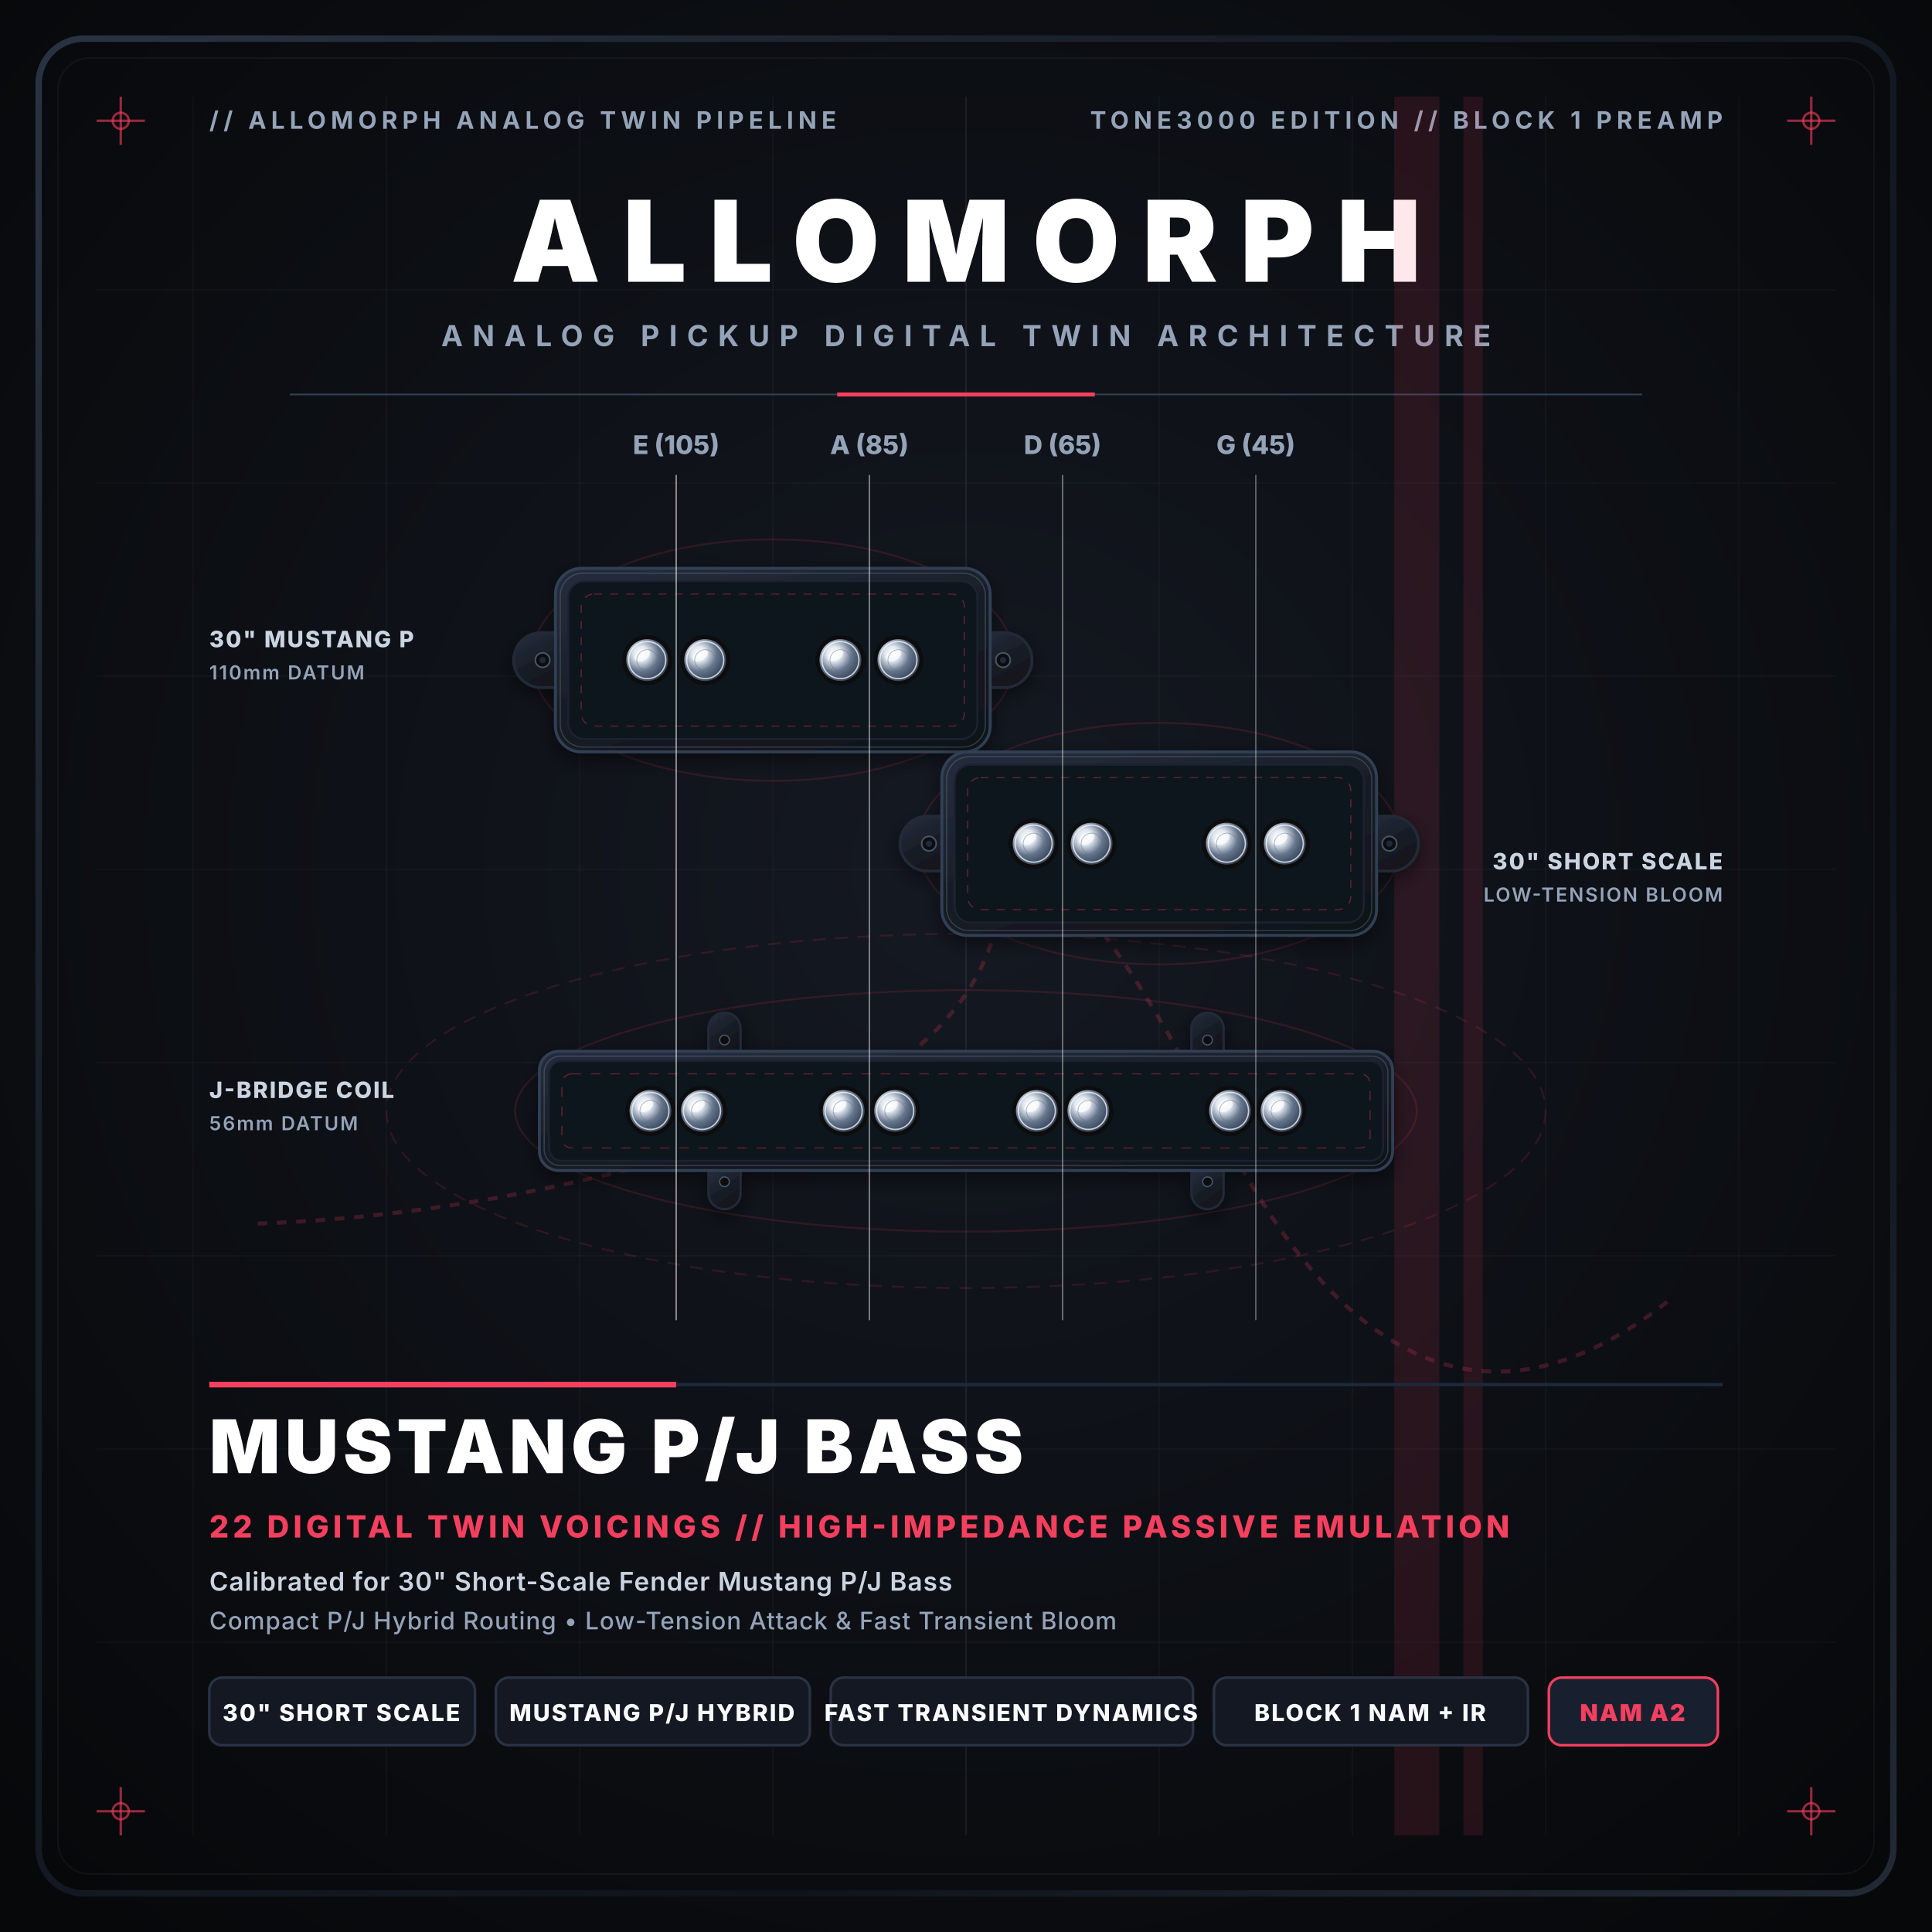
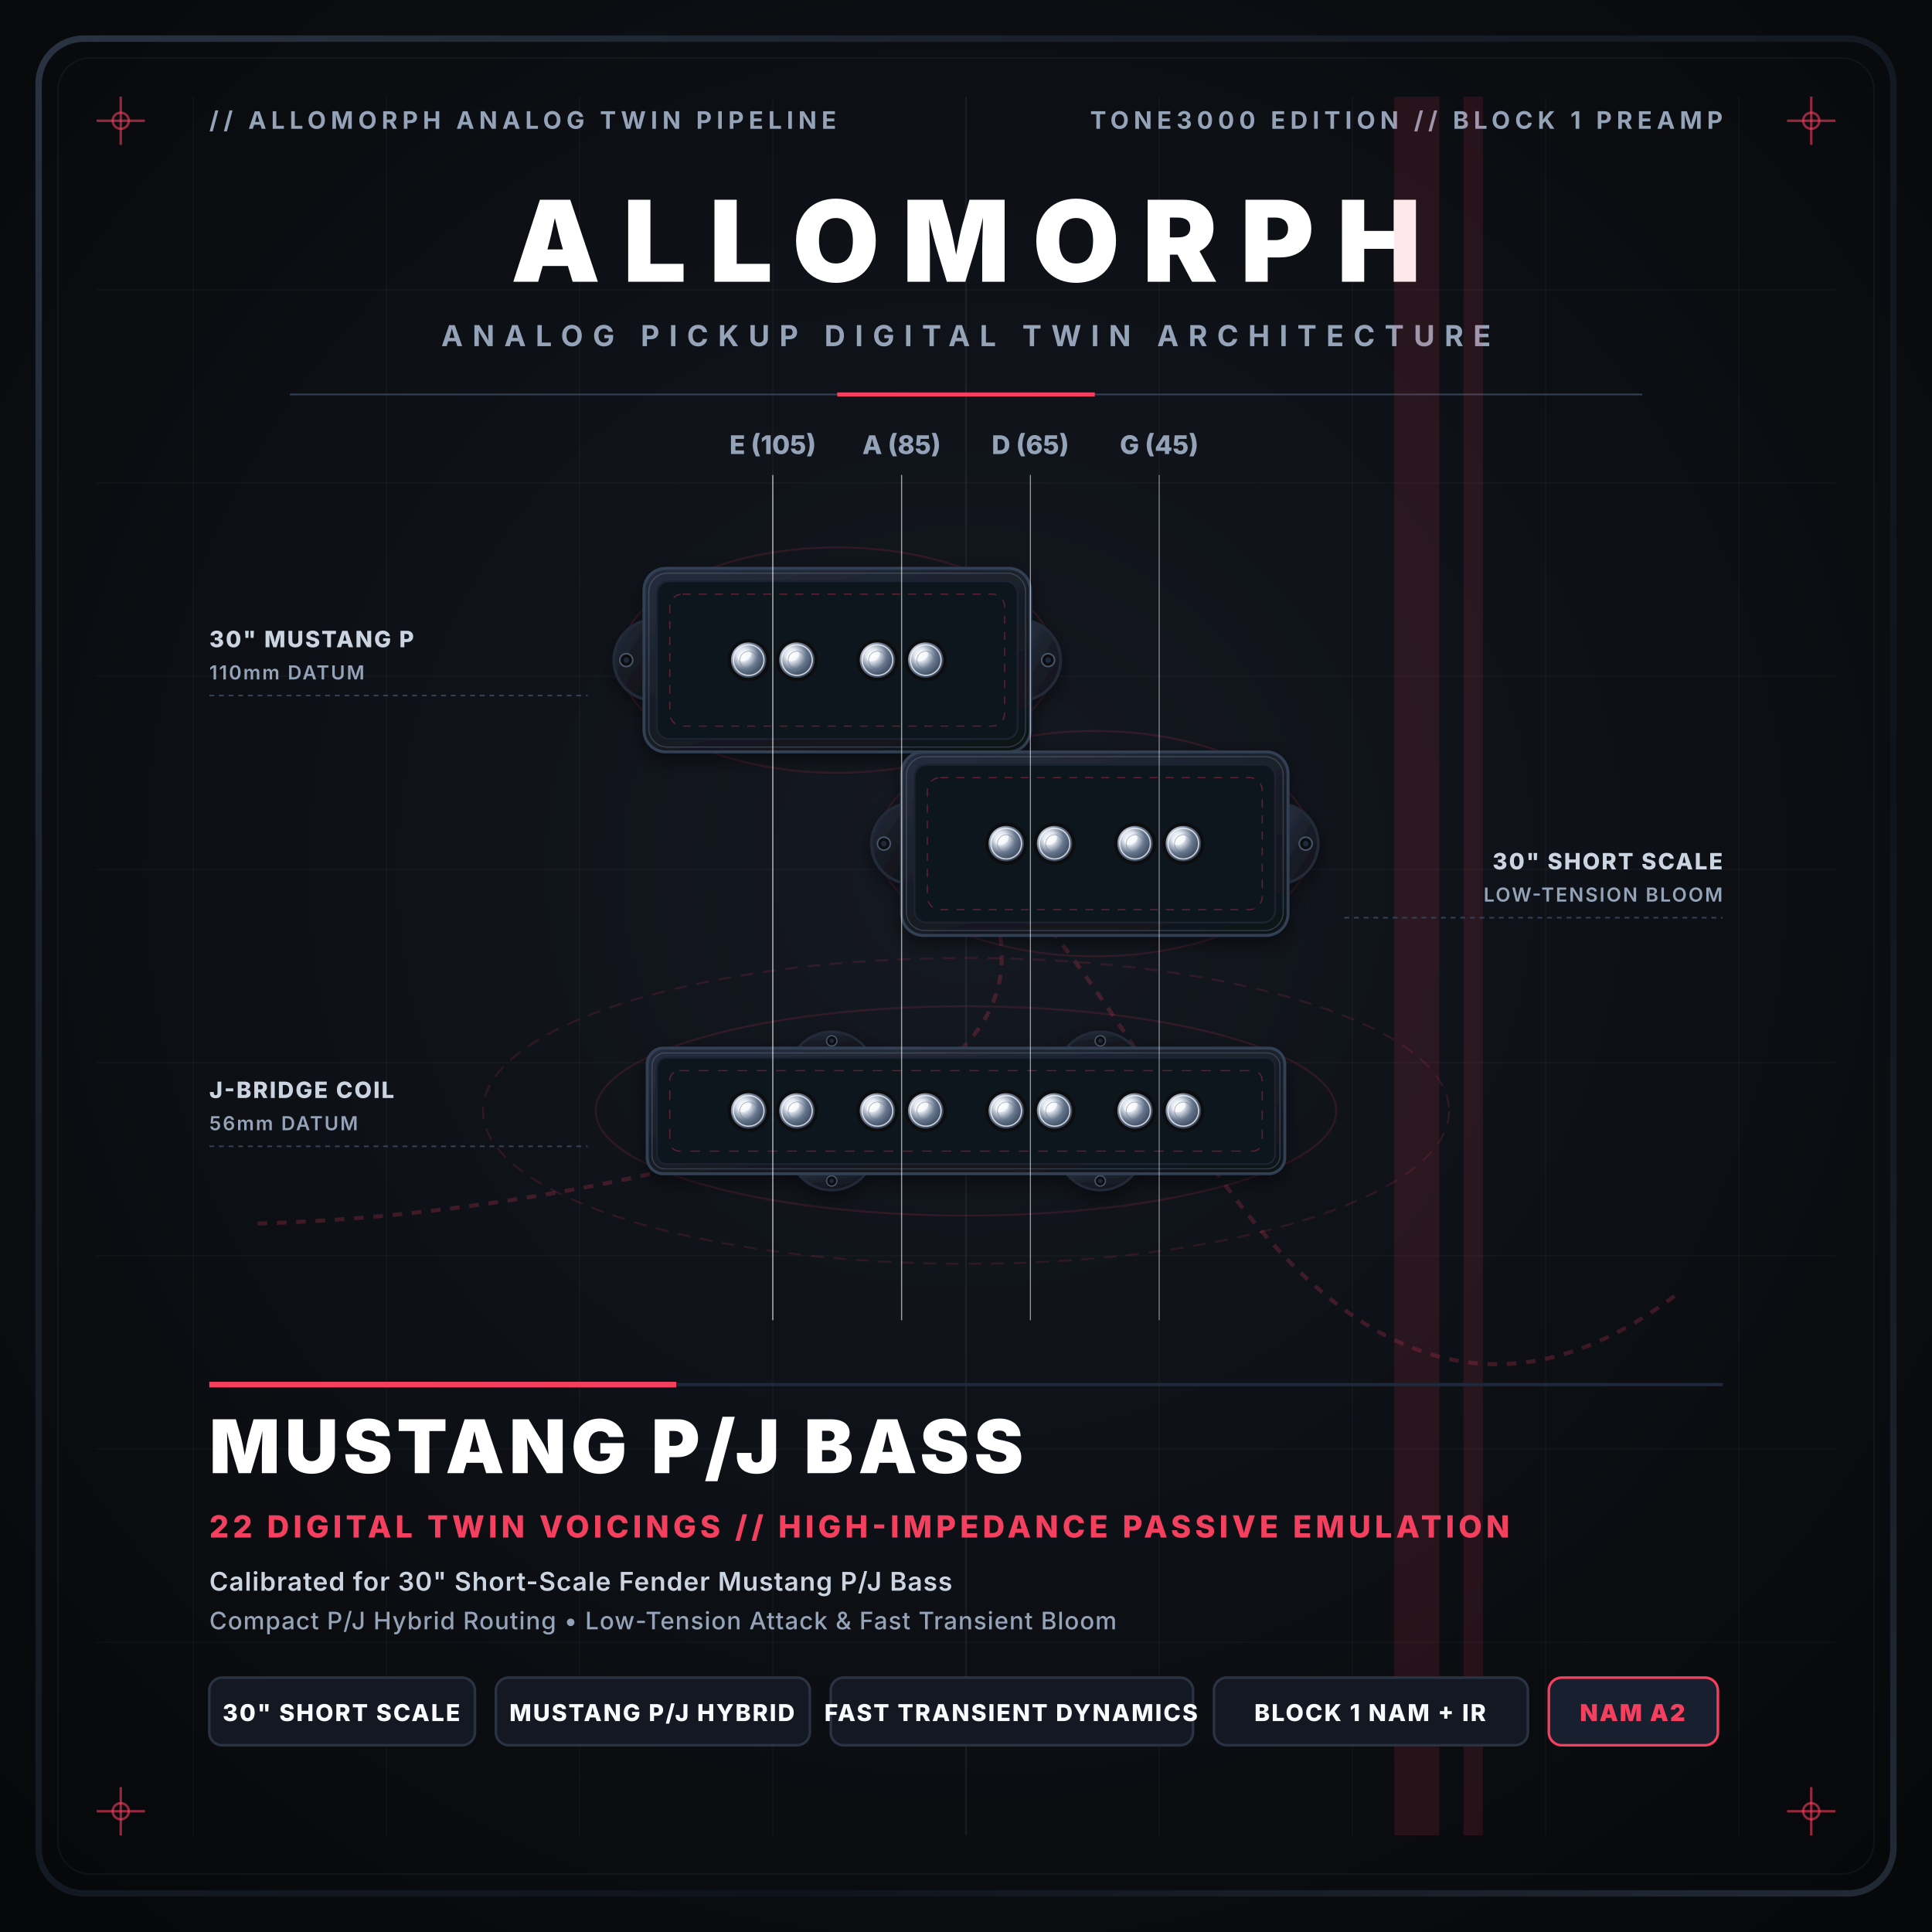
<svg xmlns="http://www.w3.org/2000/svg" viewBox="0 0 1200 1200" width="1200" height="1200">
  <defs>
    <radialGradient id="bgGrad" cx="50%" cy="45%" r="70%">
      <stop offset="0%" stop-color="#151922" />
      <stop offset="45%" stop-color="#0e1117" />
      <stop offset="100%" stop-color="#07080a" />
    </radialGradient>
    <linearGradient id="bezelGrad" x1="0%" y1="0%" x2="100%" y2="100%">
      <stop offset="0%" stop-color="#2a3342" />
      <stop offset="30%" stop-color="#181f2a" />
      <stop offset="70%" stop-color="#0f141c" />
      <stop offset="100%" stop-color="#222a36" />
    </linearGradient>
    <linearGradient id="coverGrad" x1="20%" y1="0%" x2="80%" y2="100%">
      <stop offset="0%" stop-color="#242c3b" />
      <stop offset="50%" stop-color="#181d26" />
      <stop offset="100%" stop-color="#101319" />
    </linearGradient>
    <radialGradient id="poleGrad" cx="35%" cy="35%" r="70%">
      <stop offset="0%" stop-color="#ffffff" />
      <stop offset="25%" stop-color="#e2e8f0" />
      <stop offset="60%" stop-color="#64748b" />
      <stop offset="100%" stop-color="#334155" />
    </radialGradient>
    <linearGradient id="stringGrad" x1="0%" y1="0%" x2="100%" y2="0%">
      <stop offset="0%" stop-color="#475569" stop-opacity="0.4" />
      <stop offset="40%" stop-color="#f8fafc" stop-opacity="0.9" />
      <stop offset="70%" stop-color="#94a3b8" stop-opacity="0.7" />
      <stop offset="100%" stop-color="#334155" stop-opacity="0.4" />
    </linearGradient>
    <filter id="dropShadow" x="-25%" y="-25%" width="150%" height="150%">
      <feDropShadow dx="0" dy="18" stdDeviation="16" flood-color="#000000" flood-opacity="0.85" />
      <feDropShadow dx="0" dy="4" stdDeviation="6" flood-color="#000000" flood-opacity="0.5" />
    </filter>
  </defs>
  <rect width="1200" height="1200" fill="url(#bgGrad)" />
  <rect x="24" y="24" width="1152" height="1152" rx="28" fill="none" stroke="url(#bezelGrad)" stroke-width="4" />
  <rect x="36" y="36" width="1128" height="1128" rx="20" fill="none" stroke="#ffffff" stroke-opacity="0.04" stroke-width="1" />
  <g stroke="#ffffff" stroke-opacity="0.025" stroke-width="1">
    <line x1="120" y1="60" x2="120" y2="1140" />
    <line x1="240" y1="60" x2="240" y2="1140" />
    <line x1="360" y1="60" x2="360" y2="1140" />
    <line x1="480" y1="60" x2="480" y2="1140" />
    <line x1="600" y1="60" x2="600" y2="1140" stroke-opacity="0.06" />
    <line x1="720" y1="60" x2="720" y2="1140" />
    <line x1="840" y1="60" x2="840" y2="1140" />
    <line x1="960" y1="60" x2="960" y2="1140" />
    <line x1="1080" y1="60" x2="1080" y2="1140" />
    <line x1="60" y1="180" x2="1140" y2="180" />
    <line x1="60" y1="300" x2="1140" y2="300" />
    <line x1="60" y1="420" x2="1140" y2="420" />
    <line x1="60" y1="540" x2="1140" y2="540" />
    <line x1="60" y1="660" x2="1140" y2="660" />
    <line x1="60" y1="780" x2="1140" y2="780" />
    <line x1="60" y1="900" x2="1140" y2="900" />
    <line x1="60" y1="1020" x2="1140" y2="1020" />
  </g>
  <g stroke="#f43f5e" stroke-width="1.5" stroke-opacity="0.6">
    <line x1="60" y1="75" x2="90" y2="75" />
    <line x1="75" y1="60" x2="75" y2="90" />
    <circle cx="75" cy="75" r="5" fill="none" />
    <line x1="1110" y1="75" x2="1140" y2="75" />
    <line x1="1125" y1="60" x2="1125" y2="90" />
    <circle cx="1125" cy="75" r="5" fill="none" />
    <line x1="60" y1="1125" x2="90" y2="1125" />
    <line x1="75" y1="1110" x2="75" y2="1140" />
    <circle cx="75" cy="1125" r="5" fill="none" />
    <line x1="1110" y1="1125" x2="1140" y2="1125" />
    <line x1="1125" y1="1110" x2="1125" y2="1140" />
    <circle cx="1125" cy="1125" r="5" fill="none" />
  </g>
  <text x="130" y="80" fill="#94a3b8" font-size="15" font-family="system-ui, -apple-system, sans-serif" font-weight="700" letter-spacing="3">// ALLOMORPH ANALOG TWIN PIPELINE</text>
  <text x="1070" y="80" fill="#94a3b8" font-size="15" font-family="system-ui, -apple-system, sans-serif" font-weight="700" letter-spacing="3" text-anchor="end">TONE3000 EDITION // BLOCK 1 PREAMP</text>
  <g transform="translate(600, 175)">
    <text x="0" y="0" fill="#ffffff" font-size="70" font-family="system-ui, -apple-system, sans-serif" font-weight="900" letter-spacing="14" text-anchor="middle">ALLOMORPH</text>
    <text x="0" y="40" fill="#94a3b8" font-size="18" font-family="system-ui, -apple-system, sans-serif" font-weight="700" letter-spacing="6" text-anchor="middle">ANALOG PICKUP DIGITAL TWIN ARCHITECTURE</text>
  </g>
  <line x1="180" y1="245" x2="1020" y2="245" stroke="#334155" stroke-width="1" />
  <line x1="520" y1="245" x2="680" y2="245" stroke="#f43f5e" stroke-width="2.5" />
  <g opacity="0.12">
    <line x1="880" y1="60" x2="880" y2="1140" stroke="#f43f5e" stroke-width="28" />
    <line x1="915" y1="60" x2="915" y2="1140" stroke="#f43f5e" stroke-width="12" />
  </g>
  <g fill="none" stroke="#f43f5e" stroke-opacity="0.14" stroke-width="1.2">
-     <ellipse cx="480" cy="410" rx="150" ry="75" />
-     <ellipse cx="720" cy="524" rx="150" ry="75" />
-     <ellipse cx="600" cy="690" rx="280" ry="75" />
-     <ellipse cx="600" cy="690" rx="360" ry="110" stroke-dasharray="8 6" />
-   </g>
-   <path d="M 160 760 Q 300 755 450 710 T 620 570 T 760 705 T 1040 805" fill="none" stroke="#f43f5e" stroke-opacity="0.22" stroke-width="2.5" stroke-dasharray="6 6" />
+     <ellipse cx="520" cy="410" rx="135" ry="70" />
+     <ellipse cx="680" cy="524" rx="135" ry="70" />
+     <ellipse cx="600" cy="690" rx="230" ry="65" />
+     <ellipse cx="600" cy="690" rx="300" ry="95" stroke-dasharray="8 6" />
+   </g>
+   <path d="M 160 760 Q 320 755 480 710 T 620 575 T 740 705 T 1040 805" fill="none" stroke="#f43f5e" stroke-opacity="0.22" stroke-width="2.5" stroke-dasharray="6 6" />
  <g filter="url(#dropShadow)">
-     <path d="M 357.0 393.0 L 336.0 393.0 A 12 12 0 0 0 336.0 427.0 L 357.0 427.0 Z" fill="url(#coverGrad)" stroke="#222938" stroke-width="1.8" />
-     <circle cx="337.0" cy="410.0" r="4.5" fill="#080a0f" stroke="#475569" stroke-width="1" />
-     <circle cx="337.0" cy="410.0" r="2" fill="#1e293b" />
-     <path d="M 603.0 393.0 L 624.0 393.0 A 12 12 0 0 1 624.0 427.0 L 603.0 427.0 Z" fill="url(#coverGrad)" stroke="#222938" stroke-width="1.8" />
-     <circle cx="623.0" cy="410.0" r="4.5" fill="#080a0f" stroke="#475569" stroke-width="1" />
-     <circle cx="623.0" cy="410.0" r="2" fill="#1e293b" />
-     <rect x="345.0" y="353.0" width="270.0" height="114.0" rx="16.0" fill="url(#coverGrad)" stroke="#334155" stroke-width="1.8" />
-     <rect x="348.0" y="356.0" width="264.0" height="108.0" rx="14.0" fill="none" stroke="#64748b" stroke-width="0.75" opacity="0.4" />
-     <rect x="353.0" y="361.0" width="254.0" height="98.0" rx="10.0" fill="#0f131a" stroke="#1c2330" stroke-width="1.2" />
-     <rect x="361.0" y="369.0" width="238.0" height="82.0" rx="8" fill="none" stroke="#f43f5e" stroke-width="0.75" stroke-opacity="0.35" stroke-dasharray="5 5" />
-     <g transform="translate(402.0, 410.0)">
-       <circle cx="0" cy="0" r="15.5" fill="#080a0f" opacity="0.85" />
-       <circle cx="0" cy="0" r="13.0" fill="url(#poleGrad)" />
-       <circle cx="0" cy="0" r="11.5" fill="none" stroke="#f8fafc" stroke-width="0.85" opacity="0.75" />
-       <ellipse cx="-3" cy="-3" rx="5.2" ry="3.2" fill="#ffffff" opacity="0.65" transform="rotate(-30, -3, -3)" />
-       <circle cx="0" cy="0" r="6.5" fill="none" stroke="#64748b" stroke-width="0.5" opacity="0.5" />
-     </g>
-     <g transform="translate(438.0, 410.0)">
-       <circle cx="0" cy="0" r="15.5" fill="#080a0f" opacity="0.85" />
-       <circle cx="0" cy="0" r="13.0" fill="url(#poleGrad)" />
-       <circle cx="0" cy="0" r="11.5" fill="none" stroke="#f8fafc" stroke-width="0.85" opacity="0.75" />
-       <ellipse cx="-3" cy="-3" rx="5.2" ry="3.2" fill="#ffffff" opacity="0.65" transform="rotate(-30, -3, -3)" />
-       <circle cx="0" cy="0" r="6.5" fill="none" stroke="#64748b" stroke-width="0.5" opacity="0.5" />
-     </g>
-     <g transform="translate(522.0, 410.0)">
-       <circle cx="0" cy="0" r="15.5" fill="#080a0f" opacity="0.85" />
-       <circle cx="0" cy="0" r="13.0" fill="url(#poleGrad)" />
-       <circle cx="0" cy="0" r="11.5" fill="none" stroke="#f8fafc" stroke-width="0.85" opacity="0.75" />
-       <ellipse cx="-3" cy="-3" rx="5.2" ry="3.2" fill="#ffffff" opacity="0.65" transform="rotate(-30, -3, -3)" />
-       <circle cx="0" cy="0" r="6.5" fill="none" stroke="#64748b" stroke-width="0.5" opacity="0.5" />
-     </g>
-     <g transform="translate(558.0, 410.0)">
-       <circle cx="0" cy="0" r="15.5" fill="#080a0f" opacity="0.85" />
-       <circle cx="0" cy="0" r="13.0" fill="url(#poleGrad)" />
-       <circle cx="0" cy="0" r="11.5" fill="none" stroke="#f8fafc" stroke-width="0.85" opacity="0.75" />
-       <ellipse cx="-3" cy="-3" rx="5.2" ry="3.2" fill="#ffffff" opacity="0.65" transform="rotate(-30, -3, -3)" />
-       <circle cx="0" cy="0" r="6.5" fill="none" stroke="#64748b" stroke-width="0.5" opacity="0.5" />
+     <path d="M 400.0 385.8 A 25 25 0 0 0 400.0 434.2 Z" fill="url(#coverGrad)" stroke="#222938" stroke-width="1.8" />
+     <circle cx="389.0" cy="410.0" r="4.0" fill="#080a0f" stroke="#475569" stroke-width="1" />
+     <circle cx="389.0" cy="410.0" r="1.8" fill="#1e293b" />
+     <path d="M 640.0 385.8 A 25 25 0 0 1 640.0 434.2 Z" fill="url(#coverGrad)" stroke="#222938" stroke-width="1.8" />
+     <circle cx="651.0" cy="410.0" r="4.0" fill="#080a0f" stroke="#475569" stroke-width="1" />
+     <circle cx="651.0" cy="410.0" r="1.8" fill="#1e293b" />
+     <rect x="400.0" y="353.0" width="240.0" height="114.0" rx="13.5" fill="url(#coverGrad)" stroke="#334155" stroke-width="1.8" />
+     <rect x="403.0" y="356.0" width="234.0" height="108.0" rx="11.5" fill="none" stroke="#64748b" stroke-width="0.75" opacity="0.4" />
+     <rect x="408.0" y="361.0" width="224.0" height="98.0" rx="7.5" fill="#0f131a" stroke="#1c2330" stroke-width="1.2" />
+     <rect x="416.0" y="369.0" width="208.0" height="82.0" rx="8" fill="none" stroke="#f43f5e" stroke-width="0.75" stroke-opacity="0.35" stroke-dasharray="5 5" />
+     <g transform="translate(465.0, 410.0)">
+       <circle cx="0" cy="0" r="13.0" fill="#080a0f" opacity="0.85" />
+       <circle cx="0" cy="0" r="11.0" fill="url(#poleGrad)" />
+       <circle cx="0" cy="0" r="9.5" fill="none" stroke="#f8fafc" stroke-width="0.85" opacity="0.75" />
+       <ellipse cx="-2.5" cy="-2.5" rx="4.4" ry="2.8" fill="#ffffff" opacity="0.65" transform="rotate(-30, -2.5, -2.5)" />
+       <circle cx="0" cy="0" r="5.5" fill="none" stroke="#64748b" stroke-width="0.5" opacity="0.5" />
+     </g>
+     <g transform="translate(495.0, 410.0)">
+       <circle cx="0" cy="0" r="13.0" fill="#080a0f" opacity="0.85" />
+       <circle cx="0" cy="0" r="11.0" fill="url(#poleGrad)" />
+       <circle cx="0" cy="0" r="9.5" fill="none" stroke="#f8fafc" stroke-width="0.85" opacity="0.75" />
+       <ellipse cx="-2.5" cy="-2.5" rx="4.4" ry="2.8" fill="#ffffff" opacity="0.65" transform="rotate(-30, -2.5, -2.5)" />
+       <circle cx="0" cy="0" r="5.5" fill="none" stroke="#64748b" stroke-width="0.5" opacity="0.5" />
+     </g>
+     <g transform="translate(545.0, 410.0)">
+       <circle cx="0" cy="0" r="13.0" fill="#080a0f" opacity="0.85" />
+       <circle cx="0" cy="0" r="11.0" fill="url(#poleGrad)" />
+       <circle cx="0" cy="0" r="9.5" fill="none" stroke="#f8fafc" stroke-width="0.85" opacity="0.75" />
+       <ellipse cx="-2.5" cy="-2.5" rx="4.4" ry="2.8" fill="#ffffff" opacity="0.65" transform="rotate(-30, -2.5, -2.5)" />
+       <circle cx="0" cy="0" r="5.5" fill="none" stroke="#64748b" stroke-width="0.5" opacity="0.5" />
+     </g>
+     <g transform="translate(575.0, 410.0)">
+       <circle cx="0" cy="0" r="13.0" fill="#080a0f" opacity="0.85" />
+       <circle cx="0" cy="0" r="11.0" fill="url(#poleGrad)" />
+       <circle cx="0" cy="0" r="9.5" fill="none" stroke="#f8fafc" stroke-width="0.85" opacity="0.75" />
+       <ellipse cx="-2.5" cy="-2.5" rx="4.4" ry="2.8" fill="#ffffff" opacity="0.65" transform="rotate(-30, -2.5, -2.5)" />
+       <circle cx="0" cy="0" r="5.5" fill="none" stroke="#64748b" stroke-width="0.5" opacity="0.5" />
    </g>
  </g>
  <g filter="url(#dropShadow)">
-     <path d="M 597.0 507.0 L 576.0 507.0 A 12 12 0 0 0 576.0 541.0 L 597.0 541.0 Z" fill="url(#coverGrad)" stroke="#222938" stroke-width="1.8" />
-     <circle cx="577.0" cy="524.0" r="4.5" fill="#080a0f" stroke="#475569" stroke-width="1" />
-     <circle cx="577.0" cy="524.0" r="2" fill="#1e293b" />
-     <path d="M 843.0 507.0 L 864.0 507.0 A 12 12 0 0 1 864.0 541.0 L 843.0 541.0 Z" fill="url(#coverGrad)" stroke="#222938" stroke-width="1.8" />
-     <circle cx="863.0" cy="524.0" r="4.5" fill="#080a0f" stroke="#475569" stroke-width="1" />
-     <circle cx="863.0" cy="524.0" r="2" fill="#1e293b" />
-     <rect x="585.0" y="467.0" width="270.0" height="114.0" rx="16.0" fill="url(#coverGrad)" stroke="#334155" stroke-width="1.8" />
-     <rect x="588.0" y="470.0" width="264.0" height="108.0" rx="14.0" fill="none" stroke="#64748b" stroke-width="0.75" opacity="0.4" />
-     <rect x="593.0" y="475.0" width="254.0" height="98.0" rx="10.0" fill="#0f131a" stroke="#1c2330" stroke-width="1.2" />
-     <rect x="601.0" y="483.0" width="238.0" height="82.0" rx="8" fill="none" stroke="#f43f5e" stroke-width="0.75" stroke-opacity="0.35" stroke-dasharray="5 5" />
-     <g transform="translate(642.0, 524.0)">
-       <circle cx="0" cy="0" r="15.5" fill="#080a0f" opacity="0.85" />
-       <circle cx="0" cy="0" r="13.0" fill="url(#poleGrad)" />
-       <circle cx="0" cy="0" r="11.5" fill="none" stroke="#f8fafc" stroke-width="0.85" opacity="0.75" />
-       <ellipse cx="-3" cy="-3" rx="5.2" ry="3.2" fill="#ffffff" opacity="0.65" transform="rotate(-30, -3, -3)" />
-       <circle cx="0" cy="0" r="6.5" fill="none" stroke="#64748b" stroke-width="0.5" opacity="0.5" />
-     </g>
-     <g transform="translate(678.0, 524.0)">
-       <circle cx="0" cy="0" r="15.5" fill="#080a0f" opacity="0.85" />
-       <circle cx="0" cy="0" r="13.0" fill="url(#poleGrad)" />
-       <circle cx="0" cy="0" r="11.5" fill="none" stroke="#f8fafc" stroke-width="0.85" opacity="0.75" />
-       <ellipse cx="-3" cy="-3" rx="5.2" ry="3.2" fill="#ffffff" opacity="0.65" transform="rotate(-30, -3, -3)" />
-       <circle cx="0" cy="0" r="6.5" fill="none" stroke="#64748b" stroke-width="0.5" opacity="0.5" />
-     </g>
-     <g transform="translate(762.0, 524.0)">
-       <circle cx="0" cy="0" r="15.5" fill="#080a0f" opacity="0.85" />
-       <circle cx="0" cy="0" r="13.0" fill="url(#poleGrad)" />
-       <circle cx="0" cy="0" r="11.5" fill="none" stroke="#f8fafc" stroke-width="0.85" opacity="0.75" />
-       <ellipse cx="-3" cy="-3" rx="5.2" ry="3.2" fill="#ffffff" opacity="0.65" transform="rotate(-30, -3, -3)" />
-       <circle cx="0" cy="0" r="6.5" fill="none" stroke="#64748b" stroke-width="0.5" opacity="0.5" />
-     </g>
-     <g transform="translate(798.0, 524.0)">
-       <circle cx="0" cy="0" r="15.5" fill="#080a0f" opacity="0.85" />
-       <circle cx="0" cy="0" r="13.0" fill="url(#poleGrad)" />
-       <circle cx="0" cy="0" r="11.5" fill="none" stroke="#f8fafc" stroke-width="0.85" opacity="0.75" />
-       <ellipse cx="-3" cy="-3" rx="5.2" ry="3.2" fill="#ffffff" opacity="0.65" transform="rotate(-30, -3, -3)" />
-       <circle cx="0" cy="0" r="6.5" fill="none" stroke="#64748b" stroke-width="0.5" opacity="0.5" />
+     <path d="M 560.0 499.8 A 25 25 0 0 0 560.0 548.2 Z" fill="url(#coverGrad)" stroke="#222938" stroke-width="1.8" />
+     <circle cx="549.0" cy="524.0" r="4.0" fill="#080a0f" stroke="#475569" stroke-width="1" />
+     <circle cx="549.0" cy="524.0" r="1.8" fill="#1e293b" />
+     <path d="M 800.0 499.8 A 25 25 0 0 1 800.0 548.2 Z" fill="url(#coverGrad)" stroke="#222938" stroke-width="1.8" />
+     <circle cx="811.0" cy="524.0" r="4.0" fill="#080a0f" stroke="#475569" stroke-width="1" />
+     <circle cx="811.0" cy="524.0" r="1.8" fill="#1e293b" />
+     <rect x="560.0" y="467.0" width="240.0" height="114.0" rx="13.5" fill="url(#coverGrad)" stroke="#334155" stroke-width="1.8" />
+     <rect x="563.0" y="470.0" width="234.0" height="108.0" rx="11.5" fill="none" stroke="#64748b" stroke-width="0.75" opacity="0.4" />
+     <rect x="568.0" y="475.0" width="224.0" height="98.0" rx="7.5" fill="#0f131a" stroke="#1c2330" stroke-width="1.2" />
+     <rect x="576.0" y="483.0" width="208.0" height="82.0" rx="8" fill="none" stroke="#f43f5e" stroke-width="0.75" stroke-opacity="0.35" stroke-dasharray="5 5" />
+     <g transform="translate(625.0, 524.0)">
+       <circle cx="0" cy="0" r="13.0" fill="#080a0f" opacity="0.85" />
+       <circle cx="0" cy="0" r="11.0" fill="url(#poleGrad)" />
+       <circle cx="0" cy="0" r="9.5" fill="none" stroke="#f8fafc" stroke-width="0.85" opacity="0.75" />
+       <ellipse cx="-2.5" cy="-2.5" rx="4.4" ry="2.8" fill="#ffffff" opacity="0.65" transform="rotate(-30, -2.5, -2.5)" />
+       <circle cx="0" cy="0" r="5.5" fill="none" stroke="#64748b" stroke-width="0.5" opacity="0.5" />
+     </g>
+     <g transform="translate(655.0, 524.0)">
+       <circle cx="0" cy="0" r="13.0" fill="#080a0f" opacity="0.85" />
+       <circle cx="0" cy="0" r="11.0" fill="url(#poleGrad)" />
+       <circle cx="0" cy="0" r="9.5" fill="none" stroke="#f8fafc" stroke-width="0.85" opacity="0.75" />
+       <ellipse cx="-2.5" cy="-2.5" rx="4.4" ry="2.8" fill="#ffffff" opacity="0.65" transform="rotate(-30, -2.5, -2.5)" />
+       <circle cx="0" cy="0" r="5.5" fill="none" stroke="#64748b" stroke-width="0.5" opacity="0.5" />
+     </g>
+     <g transform="translate(705.0, 524.0)">
+       <circle cx="0" cy="0" r="13.0" fill="#080a0f" opacity="0.85" />
+       <circle cx="0" cy="0" r="11.0" fill="url(#poleGrad)" />
+       <circle cx="0" cy="0" r="9.5" fill="none" stroke="#f8fafc" stroke-width="0.85" opacity="0.75" />
+       <ellipse cx="-2.5" cy="-2.5" rx="4.4" ry="2.8" fill="#ffffff" opacity="0.65" transform="rotate(-30, -2.5, -2.5)" />
+       <circle cx="0" cy="0" r="5.5" fill="none" stroke="#64748b" stroke-width="0.5" opacity="0.5" />
+     </g>
+     <g transform="translate(735.0, 524.0)">
+       <circle cx="0" cy="0" r="13.0" fill="#080a0f" opacity="0.85" />
+       <circle cx="0" cy="0" r="11.0" fill="url(#poleGrad)" />
+       <circle cx="0" cy="0" r="9.5" fill="none" stroke="#f8fafc" stroke-width="0.85" opacity="0.75" />
+       <ellipse cx="-2.5" cy="-2.5" rx="4.4" ry="2.8" fill="#ffffff" opacity="0.65" transform="rotate(-30, -2.5, -2.5)" />
+       <circle cx="0" cy="0" r="5.5" fill="none" stroke="#64748b" stroke-width="0.5" opacity="0.5" />
    </g>
  </g>
  <g filter="url(#dropShadow)">
-     <path d="M 440.0 653.0 L 440.0 639.0 A 7 7 0 0 1 460.0 639.0 L 460.0 653.0 Z" fill="url(#coverGrad)" stroke="#222938" stroke-width="1.5" />
-     <circle cx="450.0" cy="646.0" r="3" fill="#080a0f" stroke="#475569" stroke-width="0.8" />
-     <path d="M 440.0 727.0 L 440.0 741.0 A 7 7 0 0 0 460.0 741.0 L 460.0 727.0 Z" fill="url(#coverGrad)" stroke="#222938" stroke-width="1.5" />
-     <circle cx="450.0" cy="734.0" r="3" fill="#080a0f" stroke="#475569" stroke-width="0.8" />
-     <path d="M 740.0 653.0 L 740.0 639.0 A 7 7 0 0 1 760.0 639.0 L 760.0 653.0 Z" fill="url(#coverGrad)" stroke="#222938" stroke-width="1.5" />
-     <circle cx="750.0" cy="646.0" r="3" fill="#080a0f" stroke="#475569" stroke-width="0.8" />
-     <path d="M 740.0 727.0 L 740.0 741.0 A 7 7 0 0 0 760.0 741.0 L 760.0 727.0 Z" fill="url(#coverGrad)" stroke="#222938" stroke-width="1.5" />
-     <circle cx="750.0" cy="734.0" r="3" fill="#080a0f" stroke="#475569" stroke-width="0.8" />
-     <rect x="335.0" y="653.0" width="530.0" height="74.0" rx="12.0" fill="url(#coverGrad)" stroke="#334155" stroke-width="1.8" />
-     <rect x="338.0" y="656.0" width="524.0" height="68.0" rx="10.0" fill="none" stroke="#64748b" stroke-width="0.75" opacity="0.4" />
-     <rect x="341.0" y="659.0" width="518.0" height="62.0" rx="8.0" fill="#0f131a" stroke="#1c2330" stroke-width="1.2" />
-     <rect x="349.0" y="667.0" width="502.0" height="46.0" rx="6" fill="none" stroke="#f43f5e" stroke-width="0.75" stroke-opacity="0.35" stroke-dasharray="6 6" />
-     <g transform="translate(404.0, 690.0)">
-       <circle cx="0" cy="0" r="15.5" fill="#080a0f" opacity="0.85" />
-       <circle cx="0" cy="0" r="13.0" fill="url(#poleGrad)" />
-       <circle cx="0" cy="0" r="11.5" fill="none" stroke="#f8fafc" stroke-width="0.85" opacity="0.75" />
-       <ellipse cx="-3" cy="-3" rx="5.2" ry="3.2" fill="#ffffff" opacity="0.65" transform="rotate(-30, -3, -3)" />
-       <circle cx="0" cy="0" r="6.5" fill="none" stroke="#64748b" stroke-width="0.5" opacity="0.5" />
-     </g>
-     <g transform="translate(436.0, 690.0)">
-       <circle cx="0" cy="0" r="15.5" fill="#080a0f" opacity="0.85" />
-       <circle cx="0" cy="0" r="13.0" fill="url(#poleGrad)" />
-       <circle cx="0" cy="0" r="11.5" fill="none" stroke="#f8fafc" stroke-width="0.85" opacity="0.75" />
-       <ellipse cx="-3" cy="-3" rx="5.2" ry="3.2" fill="#ffffff" opacity="0.65" transform="rotate(-30, -3, -3)" />
-       <circle cx="0" cy="0" r="6.5" fill="none" stroke="#64748b" stroke-width="0.5" opacity="0.5" />
-     </g>
-     <g transform="translate(524.0, 690.0)">
-       <circle cx="0" cy="0" r="15.5" fill="#080a0f" opacity="0.85" />
-       <circle cx="0" cy="0" r="13.0" fill="url(#poleGrad)" />
-       <circle cx="0" cy="0" r="11.5" fill="none" stroke="#f8fafc" stroke-width="0.85" opacity="0.75" />
-       <ellipse cx="-3" cy="-3" rx="5.2" ry="3.2" fill="#ffffff" opacity="0.65" transform="rotate(-30, -3, -3)" />
-       <circle cx="0" cy="0" r="6.5" fill="none" stroke="#64748b" stroke-width="0.5" opacity="0.5" />
-     </g>
-     <g transform="translate(556.0, 690.0)">
-       <circle cx="0" cy="0" r="15.5" fill="#080a0f" opacity="0.85" />
-       <circle cx="0" cy="0" r="13.0" fill="url(#poleGrad)" />
-       <circle cx="0" cy="0" r="11.5" fill="none" stroke="#f8fafc" stroke-width="0.85" opacity="0.75" />
-       <ellipse cx="-3" cy="-3" rx="5.2" ry="3.2" fill="#ffffff" opacity="0.65" transform="rotate(-30, -3, -3)" />
-       <circle cx="0" cy="0" r="6.5" fill="none" stroke="#64748b" stroke-width="0.5" opacity="0.5" />
-     </g>
-     <g transform="translate(644.0, 690.0)">
-       <circle cx="0" cy="0" r="15.5" fill="#080a0f" opacity="0.85" />
-       <circle cx="0" cy="0" r="13.0" fill="url(#poleGrad)" />
-       <circle cx="0" cy="0" r="11.5" fill="none" stroke="#f8fafc" stroke-width="0.85" opacity="0.75" />
-       <ellipse cx="-3" cy="-3" rx="5.2" ry="3.2" fill="#ffffff" opacity="0.65" transform="rotate(-30, -3, -3)" />
-       <circle cx="0" cy="0" r="6.5" fill="none" stroke="#64748b" stroke-width="0.5" opacity="0.5" />
-     </g>
-     <g transform="translate(676.0, 690.0)">
-       <circle cx="0" cy="0" r="15.5" fill="#080a0f" opacity="0.85" />
-       <circle cx="0" cy="0" r="13.0" fill="url(#poleGrad)" />
-       <circle cx="0" cy="0" r="11.5" fill="none" stroke="#f8fafc" stroke-width="0.85" opacity="0.75" />
-       <ellipse cx="-3" cy="-3" rx="5.2" ry="3.2" fill="#ffffff" opacity="0.65" transform="rotate(-30, -3, -3)" />
-       <circle cx="0" cy="0" r="6.5" fill="none" stroke="#64748b" stroke-width="0.5" opacity="0.5" />
-     </g>
-     <g transform="translate(764.0, 690.0)">
-       <circle cx="0" cy="0" r="15.5" fill="#080a0f" opacity="0.85" />
-       <circle cx="0" cy="0" r="13.0" fill="url(#poleGrad)" />
-       <circle cx="0" cy="0" r="11.5" fill="none" stroke="#f8fafc" stroke-width="0.85" opacity="0.75" />
-       <ellipse cx="-3" cy="-3" rx="5.2" ry="3.2" fill="#ffffff" opacity="0.65" transform="rotate(-30, -3, -3)" />
-       <circle cx="0" cy="0" r="6.5" fill="none" stroke="#64748b" stroke-width="0.5" opacity="0.5" />
-     </g>
-     <g transform="translate(796.0, 690.0)">
-       <circle cx="0" cy="0" r="15.5" fill="#080a0f" opacity="0.85" />
-       <circle cx="0" cy="0" r="13.0" fill="url(#poleGrad)" />
-       <circle cx="0" cy="0" r="11.5" fill="none" stroke="#f8fafc" stroke-width="0.85" opacity="0.75" />
-       <ellipse cx="-3" cy="-3" rx="5.2" ry="3.2" fill="#ffffff" opacity="0.65" transform="rotate(-30, -3, -3)" />
-       <circle cx="0" cy="0" r="6.5" fill="none" stroke="#64748b" stroke-width="0.5" opacity="0.5" />
+     <path d="M 495.6 651.0 A 26.7 26.7 0 0 1 537.6 651.0 Z" fill="url(#coverGrad)" stroke="#222938" stroke-width="1.5" />
+     <circle cx="516.6" cy="646.5" r="3.2" fill="#080a0f" stroke="#475569" stroke-width="0.8" />
+     <circle cx="516.6" cy="646.5" r="1.4" fill="#1e293b" />
+     <path d="M 495.6 729.0 A 26.7 26.7 0 0 0 537.6 729.0 Z" fill="url(#coverGrad)" stroke="#222938" stroke-width="1.5" />
+     <circle cx="516.6" cy="733.5" r="3.2" fill="#080a0f" stroke="#475569" stroke-width="0.8" />
+     <circle cx="516.6" cy="733.5" r="1.4" fill="#1e293b" />
+     <path d="M 662.4 651.0 A 26.7 26.7 0 0 1 704.4 651.0 Z" fill="url(#coverGrad)" stroke="#222938" stroke-width="1.5" />
+     <circle cx="683.4" cy="646.5" r="3.2" fill="#080a0f" stroke="#475569" stroke-width="0.8" />
+     <circle cx="683.4" cy="646.5" r="1.4" fill="#1e293b" />
+     <path d="M 662.4 729.0 A 26.7 26.7 0 0 0 704.4 729.0 Z" fill="url(#coverGrad)" stroke="#222938" stroke-width="1.5" />
+     <circle cx="683.4" cy="733.5" r="3.2" fill="#080a0f" stroke="#475569" stroke-width="0.8" />
+     <circle cx="683.4" cy="733.5" r="1.4" fill="#1e293b" />
+     <rect x="402.0" y="651.0" width="396.0" height="78.0" rx="10.0" fill="url(#coverGrad)" stroke="#334155" stroke-width="1.8" />
+     <rect x="405.0" y="654.0" width="390.0" height="72.0" rx="8.0" fill="none" stroke="#64748b" stroke-width="0.75" opacity="0.4" />
+     <rect x="408.0" y="657.0" width="384.0" height="66.0" rx="6.0" fill="#0f131a" stroke="#1c2330" stroke-width="1.2" />
+     <rect x="416.0" y="665.0" width="368.0" height="50.0" rx="6" fill="none" stroke="#f43f5e" stroke-width="0.75" stroke-opacity="0.35" stroke-dasharray="6 6" />
+     <g transform="translate(465.0, 690.0)">
+       <circle cx="0" cy="0" r="13.0" fill="#080a0f" opacity="0.85" />
+       <circle cx="0" cy="0" r="11.0" fill="url(#poleGrad)" />
+       <circle cx="0" cy="0" r="9.5" fill="none" stroke="#f8fafc" stroke-width="0.85" opacity="0.75" />
+       <ellipse cx="-2.5" cy="-2.5" rx="4.4" ry="2.8" fill="#ffffff" opacity="0.65" transform="rotate(-30, -2.5, -2.5)" />
+       <circle cx="0" cy="0" r="5.5" fill="none" stroke="#64748b" stroke-width="0.5" opacity="0.5" />
+     </g>
+     <g transform="translate(495.0, 690.0)">
+       <circle cx="0" cy="0" r="13.0" fill="#080a0f" opacity="0.85" />
+       <circle cx="0" cy="0" r="11.0" fill="url(#poleGrad)" />
+       <circle cx="0" cy="0" r="9.5" fill="none" stroke="#f8fafc" stroke-width="0.85" opacity="0.75" />
+       <ellipse cx="-2.5" cy="-2.5" rx="4.4" ry="2.8" fill="#ffffff" opacity="0.65" transform="rotate(-30, -2.5, -2.5)" />
+       <circle cx="0" cy="0" r="5.5" fill="none" stroke="#64748b" stroke-width="0.5" opacity="0.5" />
+     </g>
+     <g transform="translate(545.0, 690.0)">
+       <circle cx="0" cy="0" r="13.0" fill="#080a0f" opacity="0.85" />
+       <circle cx="0" cy="0" r="11.0" fill="url(#poleGrad)" />
+       <circle cx="0" cy="0" r="9.5" fill="none" stroke="#f8fafc" stroke-width="0.85" opacity="0.75" />
+       <ellipse cx="-2.5" cy="-2.5" rx="4.4" ry="2.8" fill="#ffffff" opacity="0.65" transform="rotate(-30, -2.5, -2.5)" />
+       <circle cx="0" cy="0" r="5.5" fill="none" stroke="#64748b" stroke-width="0.5" opacity="0.5" />
+     </g>
+     <g transform="translate(575.0, 690.0)">
+       <circle cx="0" cy="0" r="13.0" fill="#080a0f" opacity="0.85" />
+       <circle cx="0" cy="0" r="11.0" fill="url(#poleGrad)" />
+       <circle cx="0" cy="0" r="9.5" fill="none" stroke="#f8fafc" stroke-width="0.85" opacity="0.75" />
+       <ellipse cx="-2.5" cy="-2.5" rx="4.4" ry="2.8" fill="#ffffff" opacity="0.65" transform="rotate(-30, -2.5, -2.5)" />
+       <circle cx="0" cy="0" r="5.5" fill="none" stroke="#64748b" stroke-width="0.5" opacity="0.5" />
+     </g>
+     <g transform="translate(625.0, 690.0)">
+       <circle cx="0" cy="0" r="13.0" fill="#080a0f" opacity="0.85" />
+       <circle cx="0" cy="0" r="11.0" fill="url(#poleGrad)" />
+       <circle cx="0" cy="0" r="9.5" fill="none" stroke="#f8fafc" stroke-width="0.85" opacity="0.75" />
+       <ellipse cx="-2.5" cy="-2.5" rx="4.4" ry="2.8" fill="#ffffff" opacity="0.65" transform="rotate(-30, -2.5, -2.5)" />
+       <circle cx="0" cy="0" r="5.5" fill="none" stroke="#64748b" stroke-width="0.5" opacity="0.5" />
+     </g>
+     <g transform="translate(655.0, 690.0)">
+       <circle cx="0" cy="0" r="13.0" fill="#080a0f" opacity="0.85" />
+       <circle cx="0" cy="0" r="11.0" fill="url(#poleGrad)" />
+       <circle cx="0" cy="0" r="9.5" fill="none" stroke="#f8fafc" stroke-width="0.85" opacity="0.75" />
+       <ellipse cx="-2.5" cy="-2.5" rx="4.4" ry="2.8" fill="#ffffff" opacity="0.65" transform="rotate(-30, -2.5, -2.5)" />
+       <circle cx="0" cy="0" r="5.5" fill="none" stroke="#64748b" stroke-width="0.5" opacity="0.5" />
+     </g>
+     <g transform="translate(705.0, 690.0)">
+       <circle cx="0" cy="0" r="13.0" fill="#080a0f" opacity="0.85" />
+       <circle cx="0" cy="0" r="11.0" fill="url(#poleGrad)" />
+       <circle cx="0" cy="0" r="9.5" fill="none" stroke="#f8fafc" stroke-width="0.85" opacity="0.75" />
+       <ellipse cx="-2.5" cy="-2.5" rx="4.4" ry="2.8" fill="#ffffff" opacity="0.65" transform="rotate(-30, -2.5, -2.5)" />
+       <circle cx="0" cy="0" r="5.5" fill="none" stroke="#64748b" stroke-width="0.5" opacity="0.5" />
+     </g>
+     <g transform="translate(735.0, 690.0)">
+       <circle cx="0" cy="0" r="13.0" fill="#080a0f" opacity="0.85" />
+       <circle cx="0" cy="0" r="11.0" fill="url(#poleGrad)" />
+       <circle cx="0" cy="0" r="9.5" fill="none" stroke="#f8fafc" stroke-width="0.85" opacity="0.75" />
+       <ellipse cx="-2.5" cy="-2.5" rx="4.4" ry="2.8" fill="#ffffff" opacity="0.65" transform="rotate(-30, -2.5, -2.5)" />
+       <circle cx="0" cy="0" r="5.5" fill="none" stroke="#64748b" stroke-width="0.5" opacity="0.5" />
    </g>
  </g>
  <g font-family="system-ui, -apple-system, sans-serif" fill="#cbd5e1" font-weight="800" letter-spacing="1">
    <text x="130" y="402" font-size="14">30" MUSTANG P</text>
    <text x="130" y="422" font-size="12" fill="#94a3b8" font-weight="600">110mm DATUM</text>
+     <line x1="130" y1="432" x2="365" y2="432" stroke="#334155" stroke-dasharray="3 3" stroke-width="1" />
    <text x="130" y="682" font-size="14">J-BRIDGE COIL</text>
    <text x="130" y="702" font-size="12" fill="#94a3b8" font-weight="600">56mm DATUM</text>
+     <line x1="130" y1="712" x2="365" y2="712" stroke="#334155" stroke-dasharray="3 3" stroke-width="1" />
    <text x="1070" y="540" text-anchor="end" font-size="14">30" SHORT SCALE</text>
    <text x="1070" y="560" text-anchor="end" font-size="12" fill="#94a3b8" font-weight="600">LOW-TENSION BLOOM</text>
+     <line x1="835" y1="570" x2="1070" y2="570" stroke="#334155" stroke-dasharray="3 3" stroke-width="1" />
  </g>
  <g>
-     <line x1="420.0" y1="295" x2="420.0" y2="820" stroke="url(#stringGrad)" stroke-width="4.8" />
-     <line x1="420.0" y1="295" x2="420.0" y2="820" stroke="#ffffff" stroke-width="0.8" opacity="0.6" />
-     <text x="420.0" y="282" fill="#94a3b8" font-size="16" font-family="system-ui, -apple-system, sans-serif" font-weight="800" text-anchor="middle">E (105)</text>
-     <line x1="540.0" y1="295" x2="540.0" y2="820" stroke="url(#stringGrad)" stroke-width="3.8" />
-     <line x1="540.0" y1="295" x2="540.0" y2="820" stroke="#ffffff" stroke-width="0.7" opacity="0.6" />
-     <text x="540.0" y="282" fill="#94a3b8" font-size="16" font-family="system-ui, -apple-system, sans-serif" font-weight="800" text-anchor="middle">A (85)</text>
-     <line x1="660.0" y1="295" x2="660.0" y2="820" stroke="url(#stringGrad)" stroke-width="3.0" />
-     <line x1="660.0" y1="295" x2="660.0" y2="820" stroke="#ffffff" stroke-width="0.6" opacity="0.6" />
-     <text x="660.0" y="282" fill="#94a3b8" font-size="16" font-family="system-ui, -apple-system, sans-serif" font-weight="800" text-anchor="middle">D (65)</text>
-     <line x1="780.0" y1="295" x2="780.0" y2="820" stroke="url(#stringGrad)" stroke-width="2.2" />
-     <line x1="780.0" y1="295" x2="780.0" y2="820" stroke="#ffffff" stroke-width="0.5" opacity="0.6" />
-     <text x="780.0" y="282" fill="#94a3b8" font-size="16" font-family="system-ui, -apple-system, sans-serif" font-weight="800" text-anchor="middle">G (45)</text>
+     <line x1="480.0" y1="295" x2="480.0" y2="820" stroke="url(#stringGrad)" stroke-width="4.8" />
+     <line x1="480.0" y1="295" x2="480.0" y2="820" stroke="#ffffff" stroke-width="0.8" opacity="0.6" />
+     <text x="480.0" y="282" fill="#94a3b8" font-size="16" font-family="system-ui, -apple-system, sans-serif" font-weight="800" text-anchor="middle">E (105)</text>
+     <line x1="560.0" y1="295" x2="560.0" y2="820" stroke="url(#stringGrad)" stroke-width="3.8" />
+     <line x1="560.0" y1="295" x2="560.0" y2="820" stroke="#ffffff" stroke-width="0.7" opacity="0.6" />
+     <text x="560.0" y="282" fill="#94a3b8" font-size="16" font-family="system-ui, -apple-system, sans-serif" font-weight="800" text-anchor="middle">A (85)</text>
+     <line x1="640.0" y1="295" x2="640.0" y2="820" stroke="url(#stringGrad)" stroke-width="3.0" />
+     <line x1="640.0" y1="295" x2="640.0" y2="820" stroke="#ffffff" stroke-width="0.6" opacity="0.6" />
+     <text x="640.0" y="282" fill="#94a3b8" font-size="16" font-family="system-ui, -apple-system, sans-serif" font-weight="800" text-anchor="middle">D (65)</text>
+     <line x1="720.0" y1="295" x2="720.0" y2="820" stroke="url(#stringGrad)" stroke-width="2.2" />
+     <line x1="720.0" y1="295" x2="720.0" y2="820" stroke="#ffffff" stroke-width="0.5" opacity="0.6" />
+     <text x="720.0" y="282" fill="#94a3b8" font-size="16" font-family="system-ui, -apple-system, sans-serif" font-weight="800" text-anchor="middle">G (45)</text>
  </g>
  <line x1="130" y1="860" x2="1070" y2="860" stroke="#1e293b" stroke-width="2" />
  <line x1="130" y1="860" x2="420" y2="860" stroke="#f43f5e" stroke-width="3.5" />
  <text x="130" y="915" fill="#ffffff" font-size="46" font-family="system-ui, -apple-system, sans-serif" font-weight="900" letter-spacing="3">MUSTANG P/J BASS</text>
  <text x="130" y="955" fill="#f43f5e" font-size="19" font-family="system-ui, -apple-system, sans-serif" font-weight="800" letter-spacing="2.5">22 DIGITAL TWIN VOICINGS  //  HIGH-IMPEDANCE PASSIVE EMULATION</text>
  <text x="130" y="988" fill="#cbd5e1" font-size="16" font-family="system-ui, -apple-system, sans-serif" font-weight="600" letter-spacing="0.5">Calibrated for 30" Short-Scale Fender Mustang P/J Bass</text>
  <text x="130" y="1012" fill="#94a3b8" font-size="15" font-family="system-ui, -apple-system, sans-serif" font-weight="500" letter-spacing="0.5">Compact P/J Hybrid Routing • Low-Tension Attack &amp; Fast Transient Bloom</text>
  <g transform="translate(130, 1042)">
    <rect x="0" y="0" width="165" height="42" rx="8" fill="#141822" stroke="#2a3344" stroke-width="1.6" />
    <text x="82" y="27" fill="#f8fafc" font-size="14.5" font-family="system-ui, -apple-system, sans-serif" font-weight="800" letter-spacing="1" text-anchor="middle">30" SHORT SCALE</text>
    <rect x="178" y="0" width="195" height="42" rx="8" fill="#141822" stroke="#2a3344" stroke-width="1.6" />
    <text x="275" y="27" fill="#f8fafc" font-size="14.5" font-family="system-ui, -apple-system, sans-serif" font-weight="800" letter-spacing="1" text-anchor="middle">MUSTANG P/J HYBRID</text>
    <rect x="386" y="0" width="225" height="42" rx="8" fill="#141822" stroke="#2a3344" stroke-width="1.6" />
    <text x="498" y="27" fill="#f8fafc" font-size="14.5" font-family="system-ui, -apple-system, sans-serif" font-weight="800" letter-spacing="1" text-anchor="middle">FAST TRANSIENT DYNAMICS</text>
    <rect x="624" y="0" width="195" height="42" rx="8" fill="#141822" stroke="#2a3344" stroke-width="1.6" />
    <text x="721" y="27" fill="#f8fafc" font-size="14.5" font-family="system-ui, -apple-system, sans-serif" font-weight="800" letter-spacing="1" text-anchor="middle">BLOCK 1 NAM + IR</text>
    <rect x="832" y="0" width="105" height="42" rx="8" fill="#182030" stroke="#f43f5e" stroke-width="1.6" />
    <text x="884" y="27" fill="#f43f5e" font-size="14.5" font-family="system-ui, -apple-system, sans-serif" font-weight="900" letter-spacing="1" text-anchor="middle">NAM A2</text>
  </g>
</svg>
